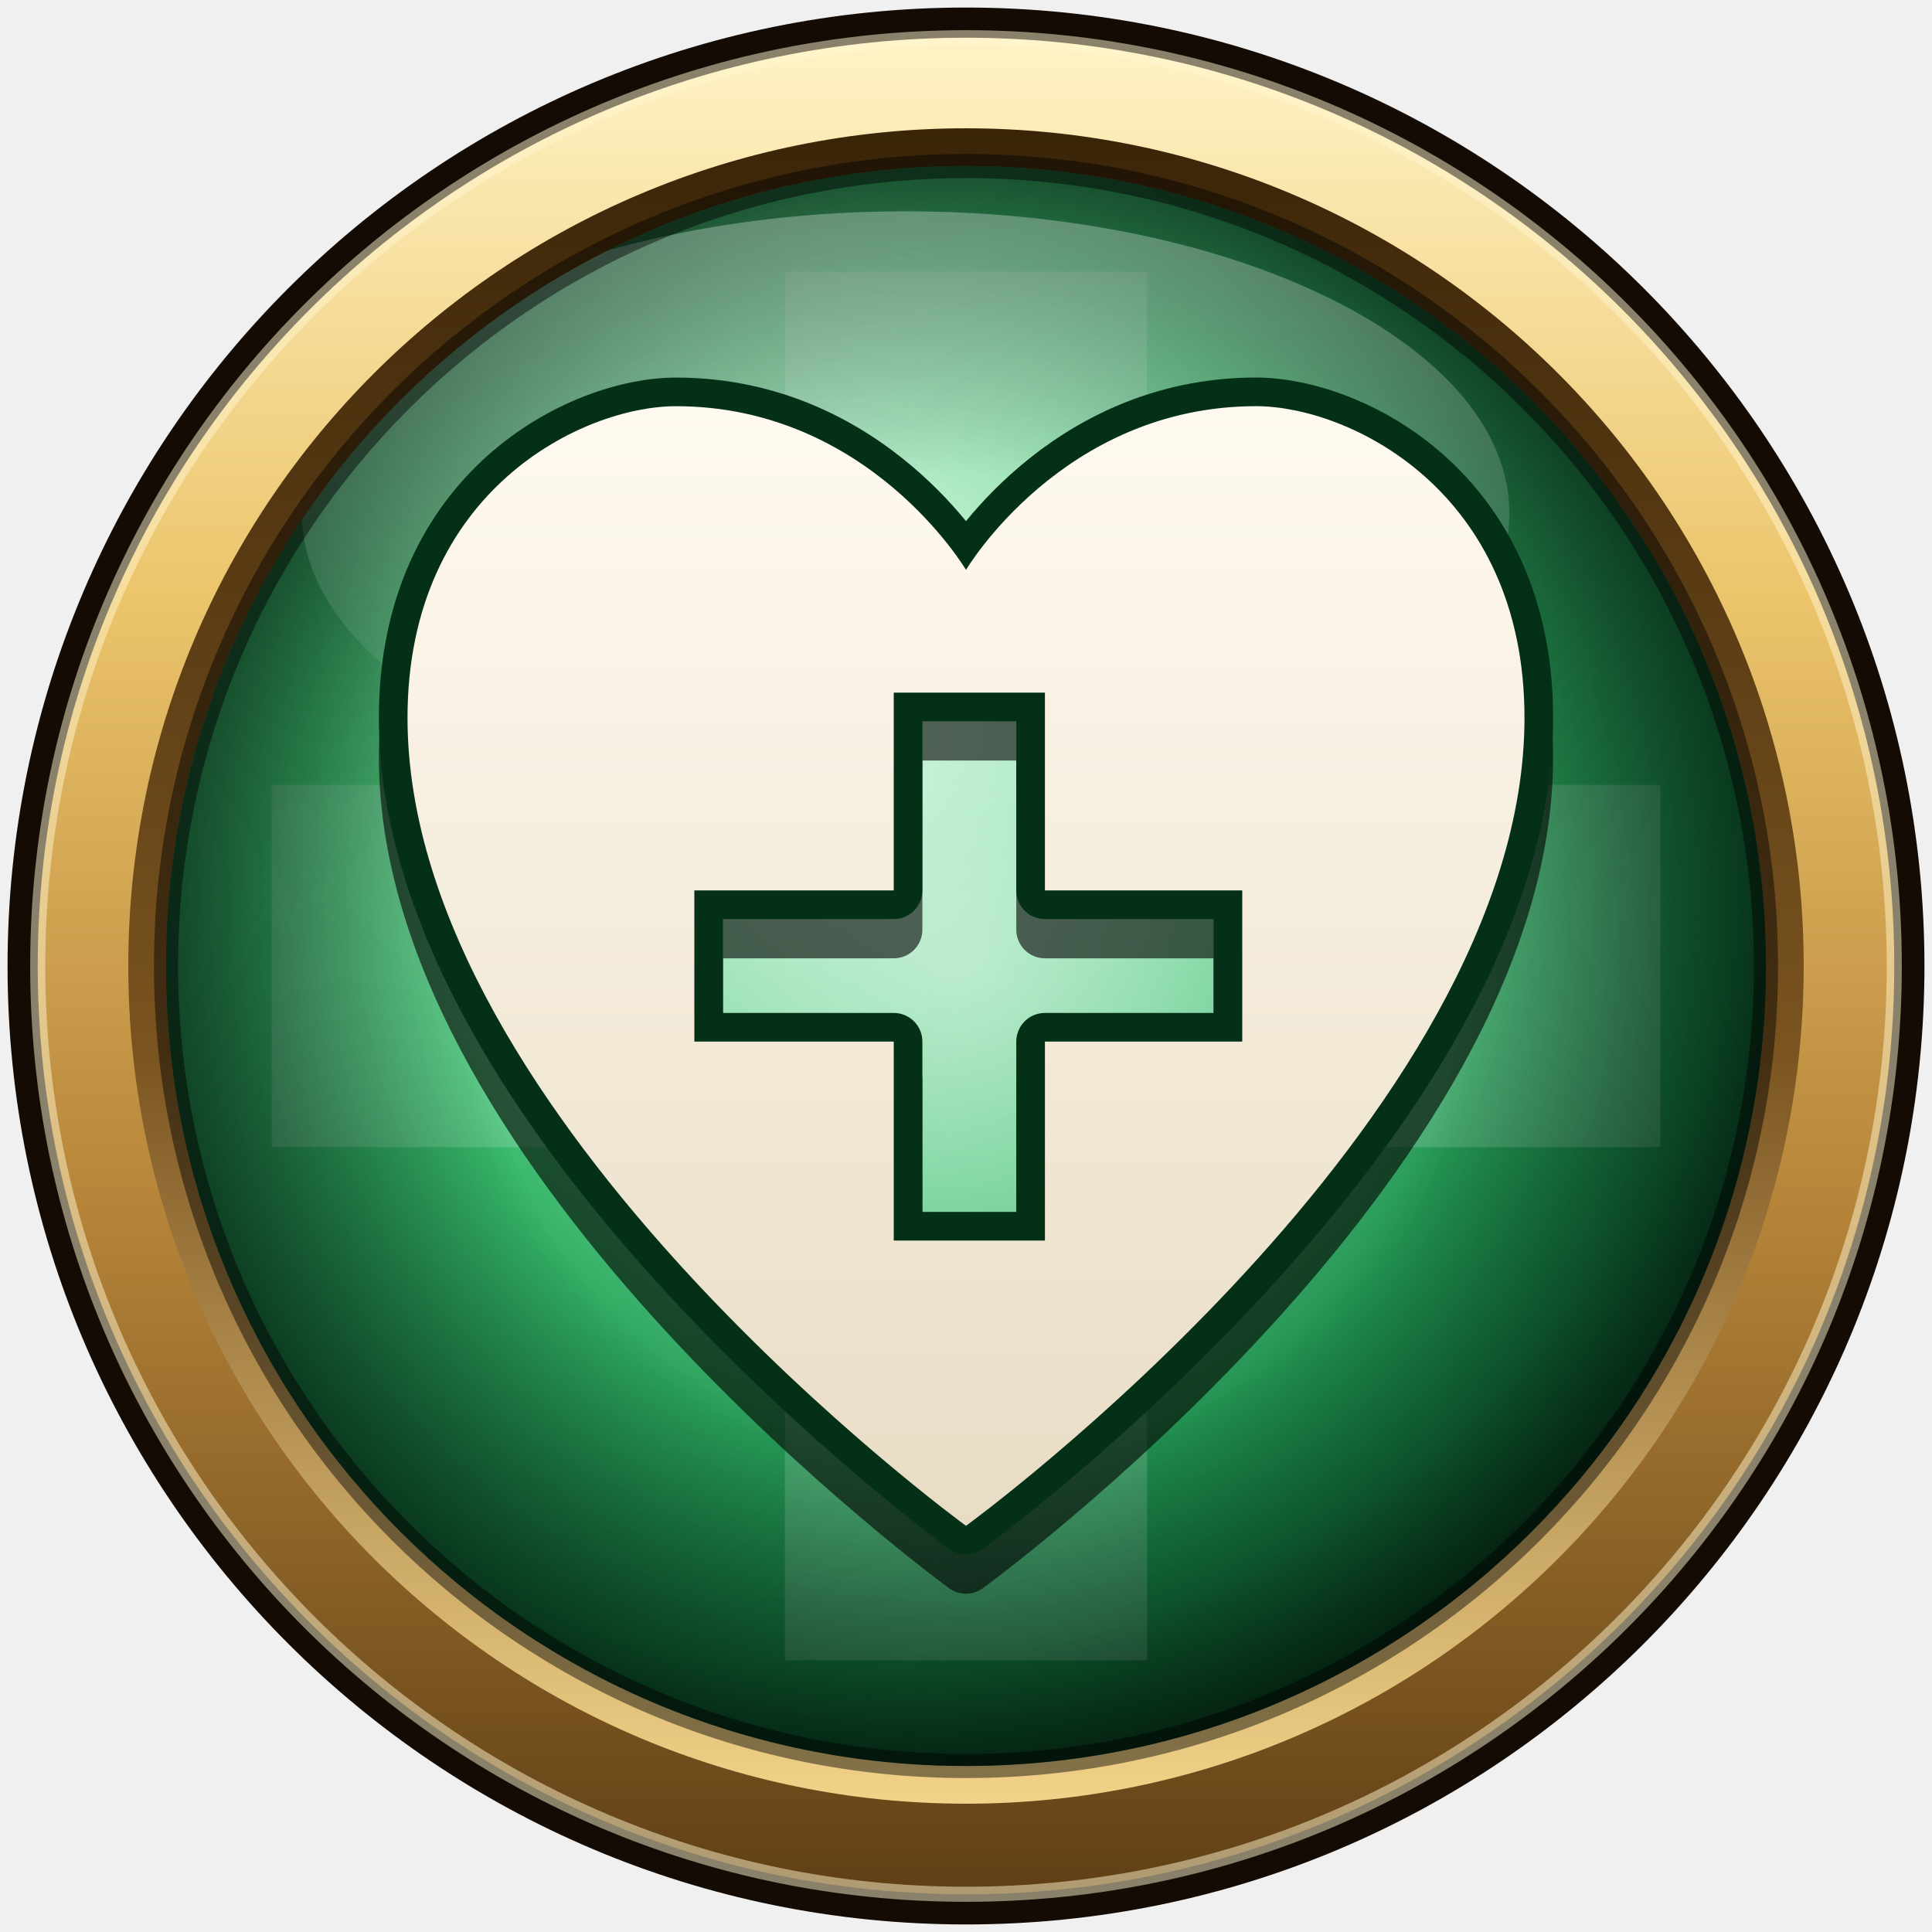
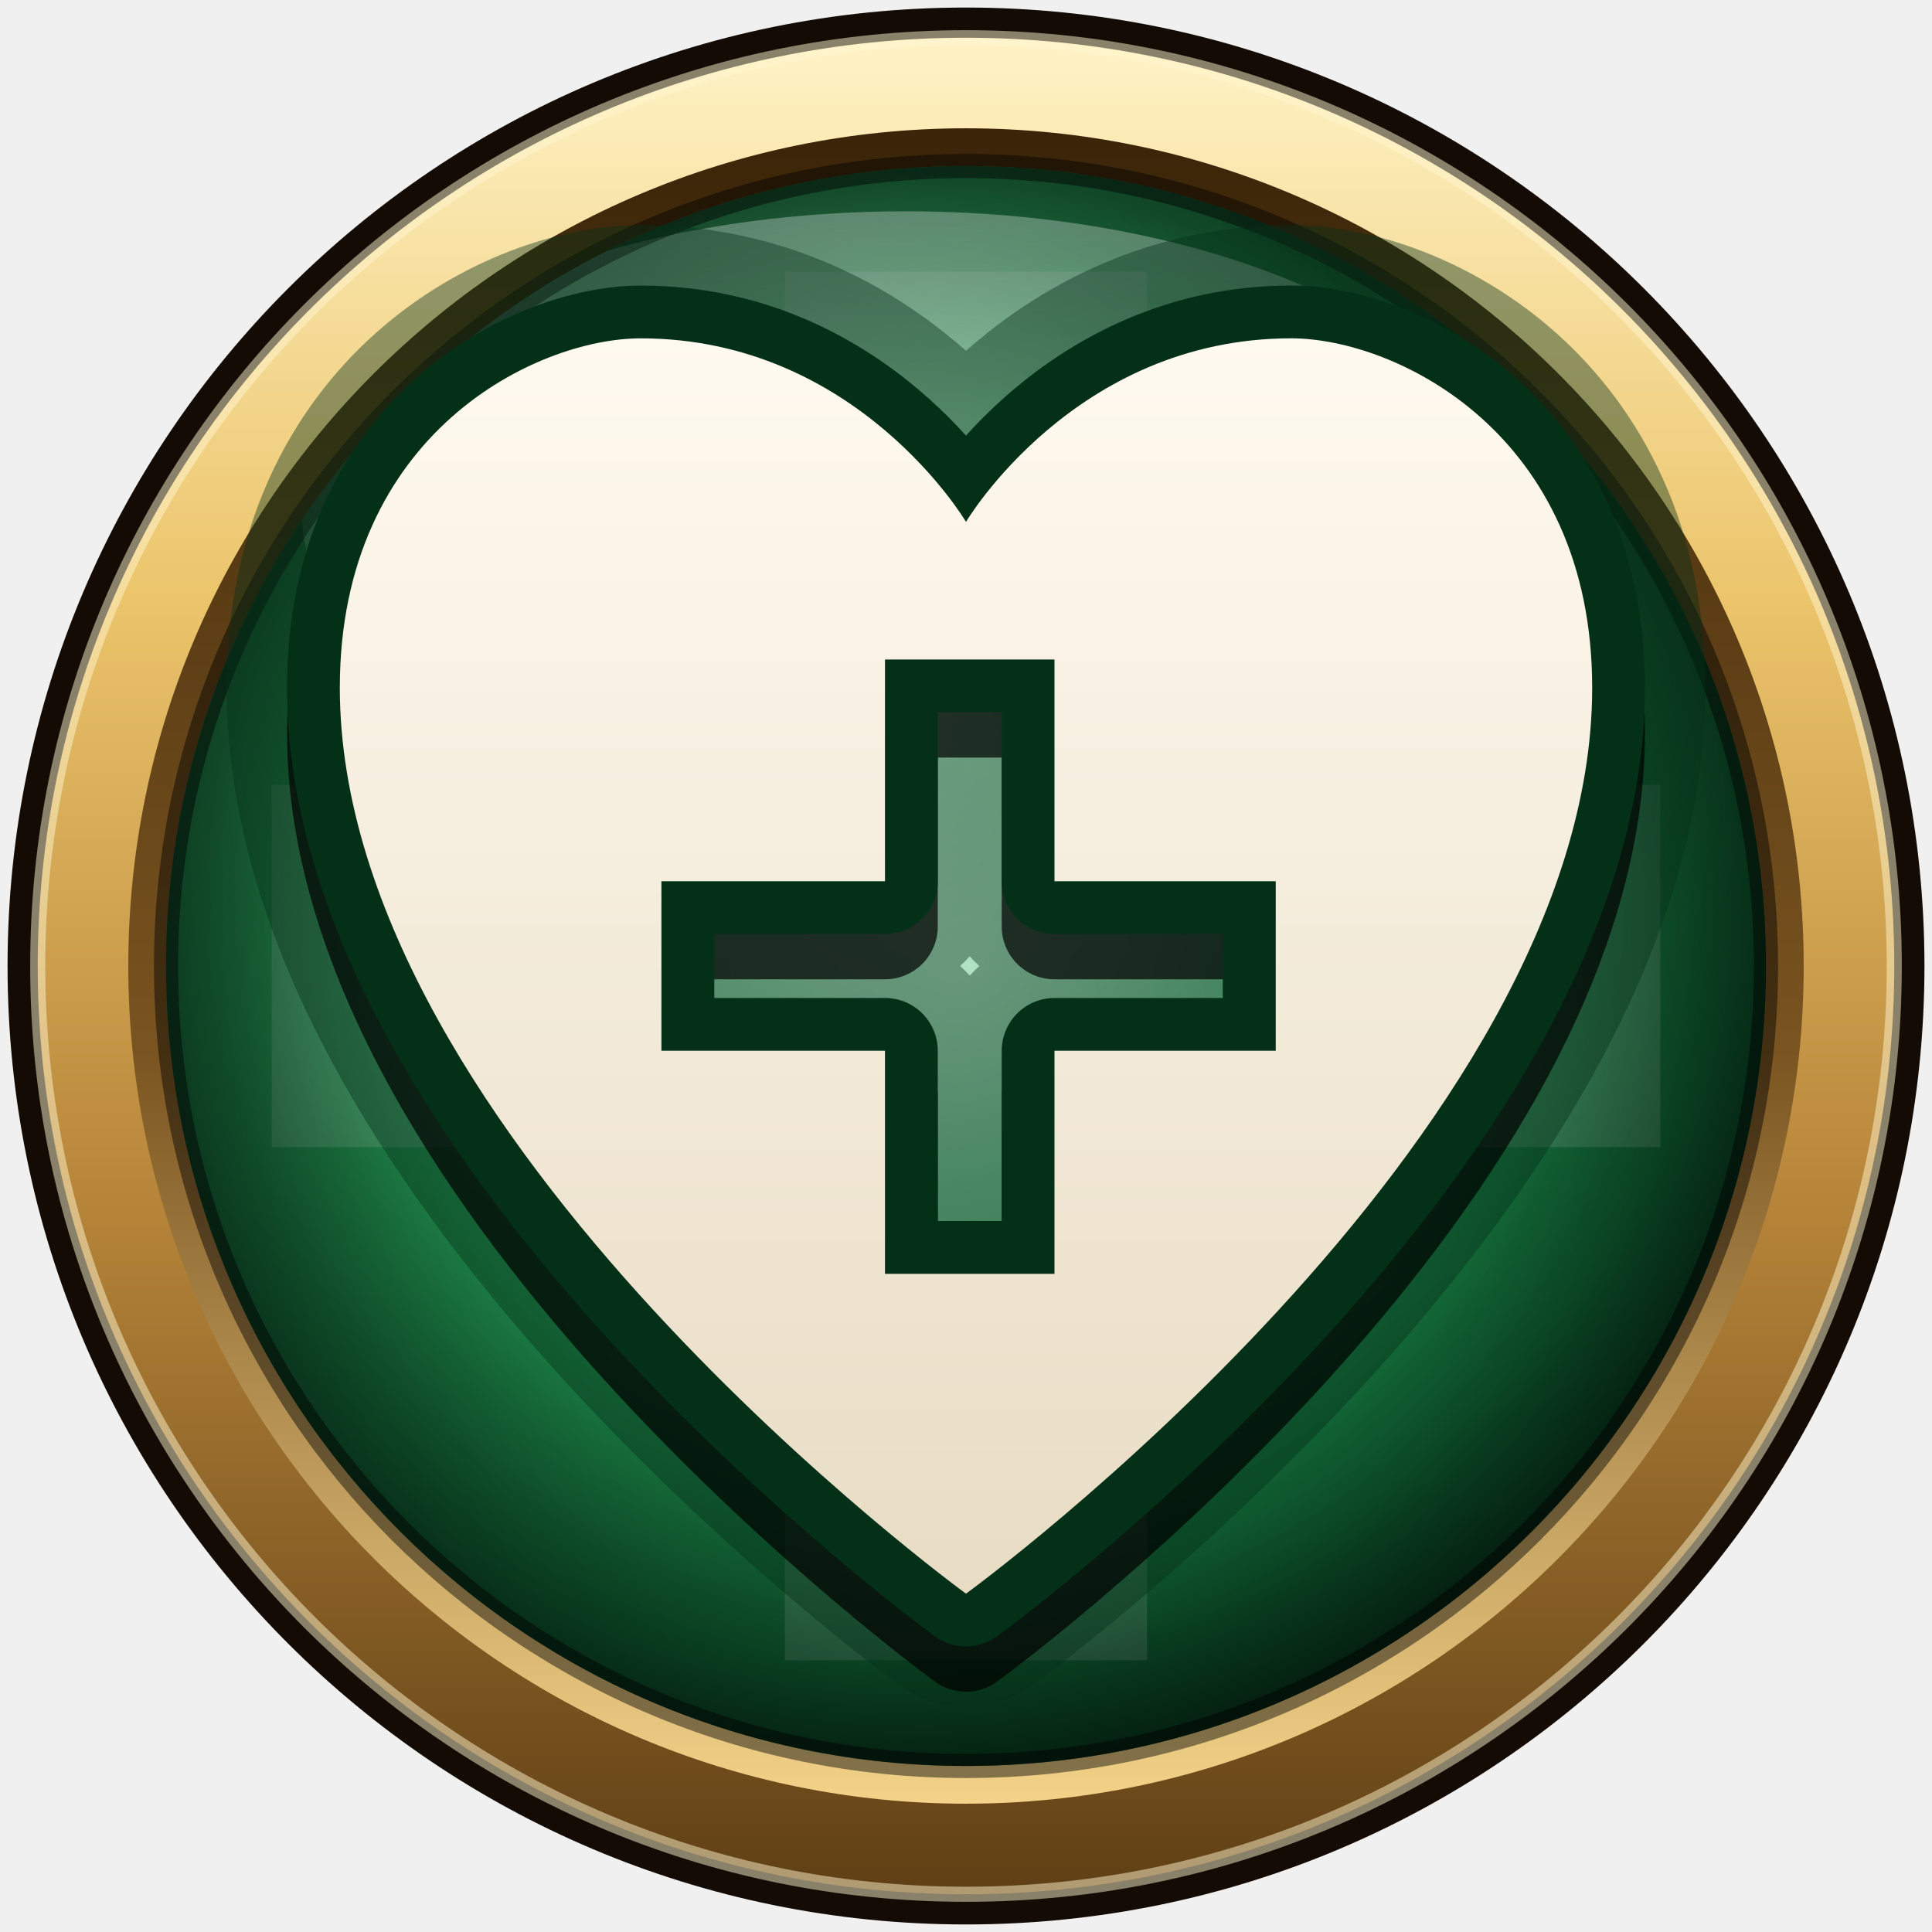
<svg xmlns="http://www.w3.org/2000/svg" viewBox="0 0 128 128" width="128" height="128">
  <defs>
    <linearGradient id="bezel" x1="0" y1="0" x2="0" y2="1">
      <stop offset="0" stop-color="#fff4c8" />
      <stop offset="0.3" stop-color="#ecc56c" />
      <stop offset="0.62" stop-color="#b8863a" />
      <stop offset="1" stop-color="#5e3e14" />
    </linearGradient>
    <linearGradient id="groove" x1="0" y1="0" x2="0" y2="1">
      <stop offset="0" stop-color="#3a2408" />
      <stop offset="0.55" stop-color="#7a5420" />
      <stop offset="1" stop-color="#f4d48a" />
    </linearGradient>
    <radialGradient id="enamel" cx="0.42" cy="0.36" r="0.72" fx="0.40" fy="0.30">
-       <stop offset="0" stop-color="#c4fad4" />
-       <stop offset="0.45" stop-color="#3cc070" />
-       <stop offset="0.82" stop-color="#137a40" />
+       <stop offset="0" stop-color="#a8f0c0" />
+       <stop offset="0.45" stop-color="#2aa45c" />
+       <stop offset="0.82" stop-color="#106c38" />
      <stop offset="1" stop-color="#053018" />
    </radialGradient>
    <radialGradient id="vig" cx="0.5" cy="0.5" r="0.5">
      <stop offset="0.62" stop-color="#000" stop-opacity="0" />
      <stop offset="1" stop-color="#000" stop-opacity="0.55" />
    </radialGradient>
    <linearGradient id="gloss" x1="0" y1="0" x2="0" y2="1">
      <stop offset="0" stop-color="#ffffff" stop-opacity="0.55" />
      <stop offset="1" stop-color="#ffffff" stop-opacity="0" />
    </linearGradient>
    <linearGradient id="glyph" x1="0" y1="0" x2="0" y2="1">
      <stop offset="0" stop-color="#fffaf0" />
      <stop offset="1" stop-color="#e8dcc4" />
    </linearGradient>
    <linearGradient id="goo" x1="0" y1="0" x2="0" y2="1">
      <stop offset="0" stop-color="#b4f05a" />
      <stop offset="0.6" stop-color="#5cb82a" />
      <stop offset="1" stop-color="#2e7a14" />
    </linearGradient>
    <linearGradient id="flame" x1="0" y1="1" x2="0" y2="0">
      <stop offset="0" stop-color="#fff0a0" />
      <stop offset="0.35" stop-color="#ffa030" />
      <stop offset="0.8" stop-color="#ff5010" stop-opacity="0.6" />
      <stop offset="1" stop-color="#ff3000" stop-opacity="0" />
    </linearGradient>
    <linearGradient id="mist" x1="0" y1="0" x2="0" y2="1">
      <stop offset="0" stop-color="#000" stop-opacity="0" />
      <stop offset="0.5" stop-color="#000" stop-opacity="0.62" />
      <stop offset="1" stop-color="#000" stop-opacity="0" />
    </linearGradient>
    <radialGradient id="halo" cx="0.5" cy="0.5" r="0.5">
      <stop offset="0" stop-color="#ffffff" stop-opacity="0.45" />
      <stop offset="1" stop-color="#ffffff" stop-opacity="0" />
    </radialGradient>
    <linearGradient id="glint" x1="0" y1="0" x2="1" y2="0">
      <stop offset="0" stop-color="#ffffff" stop-opacity="0" />
      <stop offset="0.5" stop-color="#ffffff" stop-opacity="1" />
      <stop offset="1" stop-color="#ffffff" stop-opacity="0" />
    </linearGradient>
    <clipPath id="en">
      <path d="M11.00 64 A53.00 53.00 0 1 1 117.00 64 A53.00 53.00 0 1 1 11.00 64 Z" />
    </clipPath>
  </defs>
  <path d="M0.50 64 A63.50 63.50 0 1 1 127.50 64 A63.50 63.50 0 1 1 0.50 64 Z" fill="#140c04" />
  <path d="M2.50 64 A61.50 61.50 0 1 1 125.50 64 A61.50 61.50 0 1 1 2.50 64 Z" fill="url(#bezel)" />
  <path d="M2.50 64 A61.50 61.50 0 1 1 125.50 64 A61.50 61.50 0 1 1 2.50 64 Z" fill="none" stroke="#fff6d0" stroke-width="1" opacity="0.5" />
  <path d="M8.50 64 A55.50 55.50 0 1 1 119.50 64 A55.50 55.50 0 1 1 8.50 64 Z" fill="url(#groove)" />
  <path d="M11.00 64 A53.00 53.00 0 1 1 117.00 64 A53.00 53.00 0 1 1 11.00 64 Z" fill="url(#enamel)" />
  <g clip-path="url(#en)">
    <path d="M52 18 H76 V52 H110 V76 H76 V110 H52 V76 H18 V52 H52 Z" fill="#ffffff" opacity="0.16" />
    <circle cx="64" cy="64" r="34" fill="url(#halo)" />
    <path d="M11.00 64 A53.00 53.00 0 1 1 117.00 64 A53.00 53.00 0 1 1 11.00 64 Z" fill="url(#vig)" />
    <ellipse cx="60" cy="34" rx="40" ry="20" fill="url(#gloss)" opacity="0.55" />
  </g>
  <path d="M11.00 64 A53.00 53.00 0 1 1 117.00 64 A53.00 53.00 0 1 1 11.00 64 Z" fill="none" stroke="#000" stroke-width="1.6" opacity="0.45" />
-   <g transform="translate(0 2.6) translate(21.760 21.760) scale(0.165)" opacity="0.6">
-     <path d="M372.48 31.215c-77.65 0-116.48 65.73-116.48 65.73s-38.83-65.72-116.48-65.72c-37.14 0-107.77 33.72-107.77 125.13 0 161.24 224.25 324.43 224.25 324.43s224.25-163.19 224.25-324.43c0-91.42-70.63-125.13-107.77-125.14zm-145.492 115.02h60.698v79.415h79.238v60.7h-79.238v79.884h-60.698V286.35h-80.064v-60.7h80.064z" fill="#000" stroke="#000" stroke-width="23.0" stroke-linejoin="round" />
+   <g transform="translate(16.640 16.640) scale(0.185)" opacity="0.42">
+     <path d="M372.48 31.215c-77.65 0-116.48 65.73-116.48 65.73s-38.83-65.72-116.48-65.72c-37.14 0-107.77 33.72-107.77 125.13 0 161.24 224.25 324.43 224.25 324.43s224.25-163.19 224.25-324.43c0-91.42-70.63-125.13-107.77-125.14zm-145.492 115.02h60.698v79.415h79.238v60.7h-79.238v79.884h-60.698V286.35h-80.064v-60.7h80.064z" fill="#053018" stroke="#053018" stroke-width="81.1" stroke-linejoin="round" />
  </g>
-   <g transform="translate(21.760 21.760) scale(0.165)">
-     <path d="M372.48 31.215c-77.65 0-116.48 65.73-116.48 65.73s-38.83-65.72-116.48-65.72c-37.14 0-107.77 33.72-107.77 125.13 0 161.24 224.25 324.43 224.25 324.43s224.25-163.19 224.25-324.43c0-91.42-70.63-125.13-107.77-125.14zm-145.492 115.02h60.698v79.415h79.238v60.7h-79.238v79.884h-60.698V286.35h-80.064v-60.7h80.064z" fill="#053018" stroke="#053018" stroke-width="23.0" stroke-linejoin="round" />
+   <g transform="translate(0 3.0) translate(16.640 16.640) scale(0.185)" opacity="0.7">
+     <path d="M372.48 31.215c-77.65 0-116.48 65.73-116.48 65.73s-38.83-65.72-116.48-65.72c-37.14 0-107.77 33.72-107.77 125.13 0 161.24 224.25 324.43 224.25 324.43s224.25-163.19 224.25-324.43c0-91.42-70.63-125.13-107.77-125.14zm-145.492 115.02h60.698v79.415h79.238v60.7h-79.238v79.884h-60.698V286.35h-80.064v-60.7h80.064z" fill="#000" stroke="#000" stroke-width="37.8" stroke-linejoin="round" />
  </g>
-   <g transform="translate(21.760 21.760) scale(0.165)">
+   <g transform="translate(16.640 16.640) scale(0.185)">
+     <path d="M372.48 31.215c-77.65 0-116.48 65.73-116.48 65.73s-38.83-65.72-116.48-65.72c-37.14 0-107.77 33.72-107.77 125.13 0 161.24 224.25 324.43 224.25 324.43s224.25-163.19 224.25-324.43c0-91.42-70.63-125.13-107.77-125.14zm-145.492 115.02h60.698v79.415h79.238v60.7h-79.238v79.884h-60.698V286.35h-80.064v-60.7h80.064z" fill="#053018" stroke="#053018" stroke-width="37.8" stroke-linejoin="round" />
+   </g>
+   <g transform="translate(16.640 16.640) scale(0.185)">
    <path d="M372.48 31.215c-77.65 0-116.48 65.73-116.48 65.73s-38.83-65.72-116.48-65.72c-37.14 0-107.77 33.72-107.77 125.13 0 161.24 224.25 324.43 224.25 324.43s224.25-163.19 224.25-324.43c0-91.42-70.63-125.13-107.77-125.14zm-145.492 115.02h60.698v79.415h79.238v60.7h-79.238v79.884h-60.698V286.35h-80.064v-60.7h80.064z" fill="url(#glyph)" />
  </g>
</svg>
